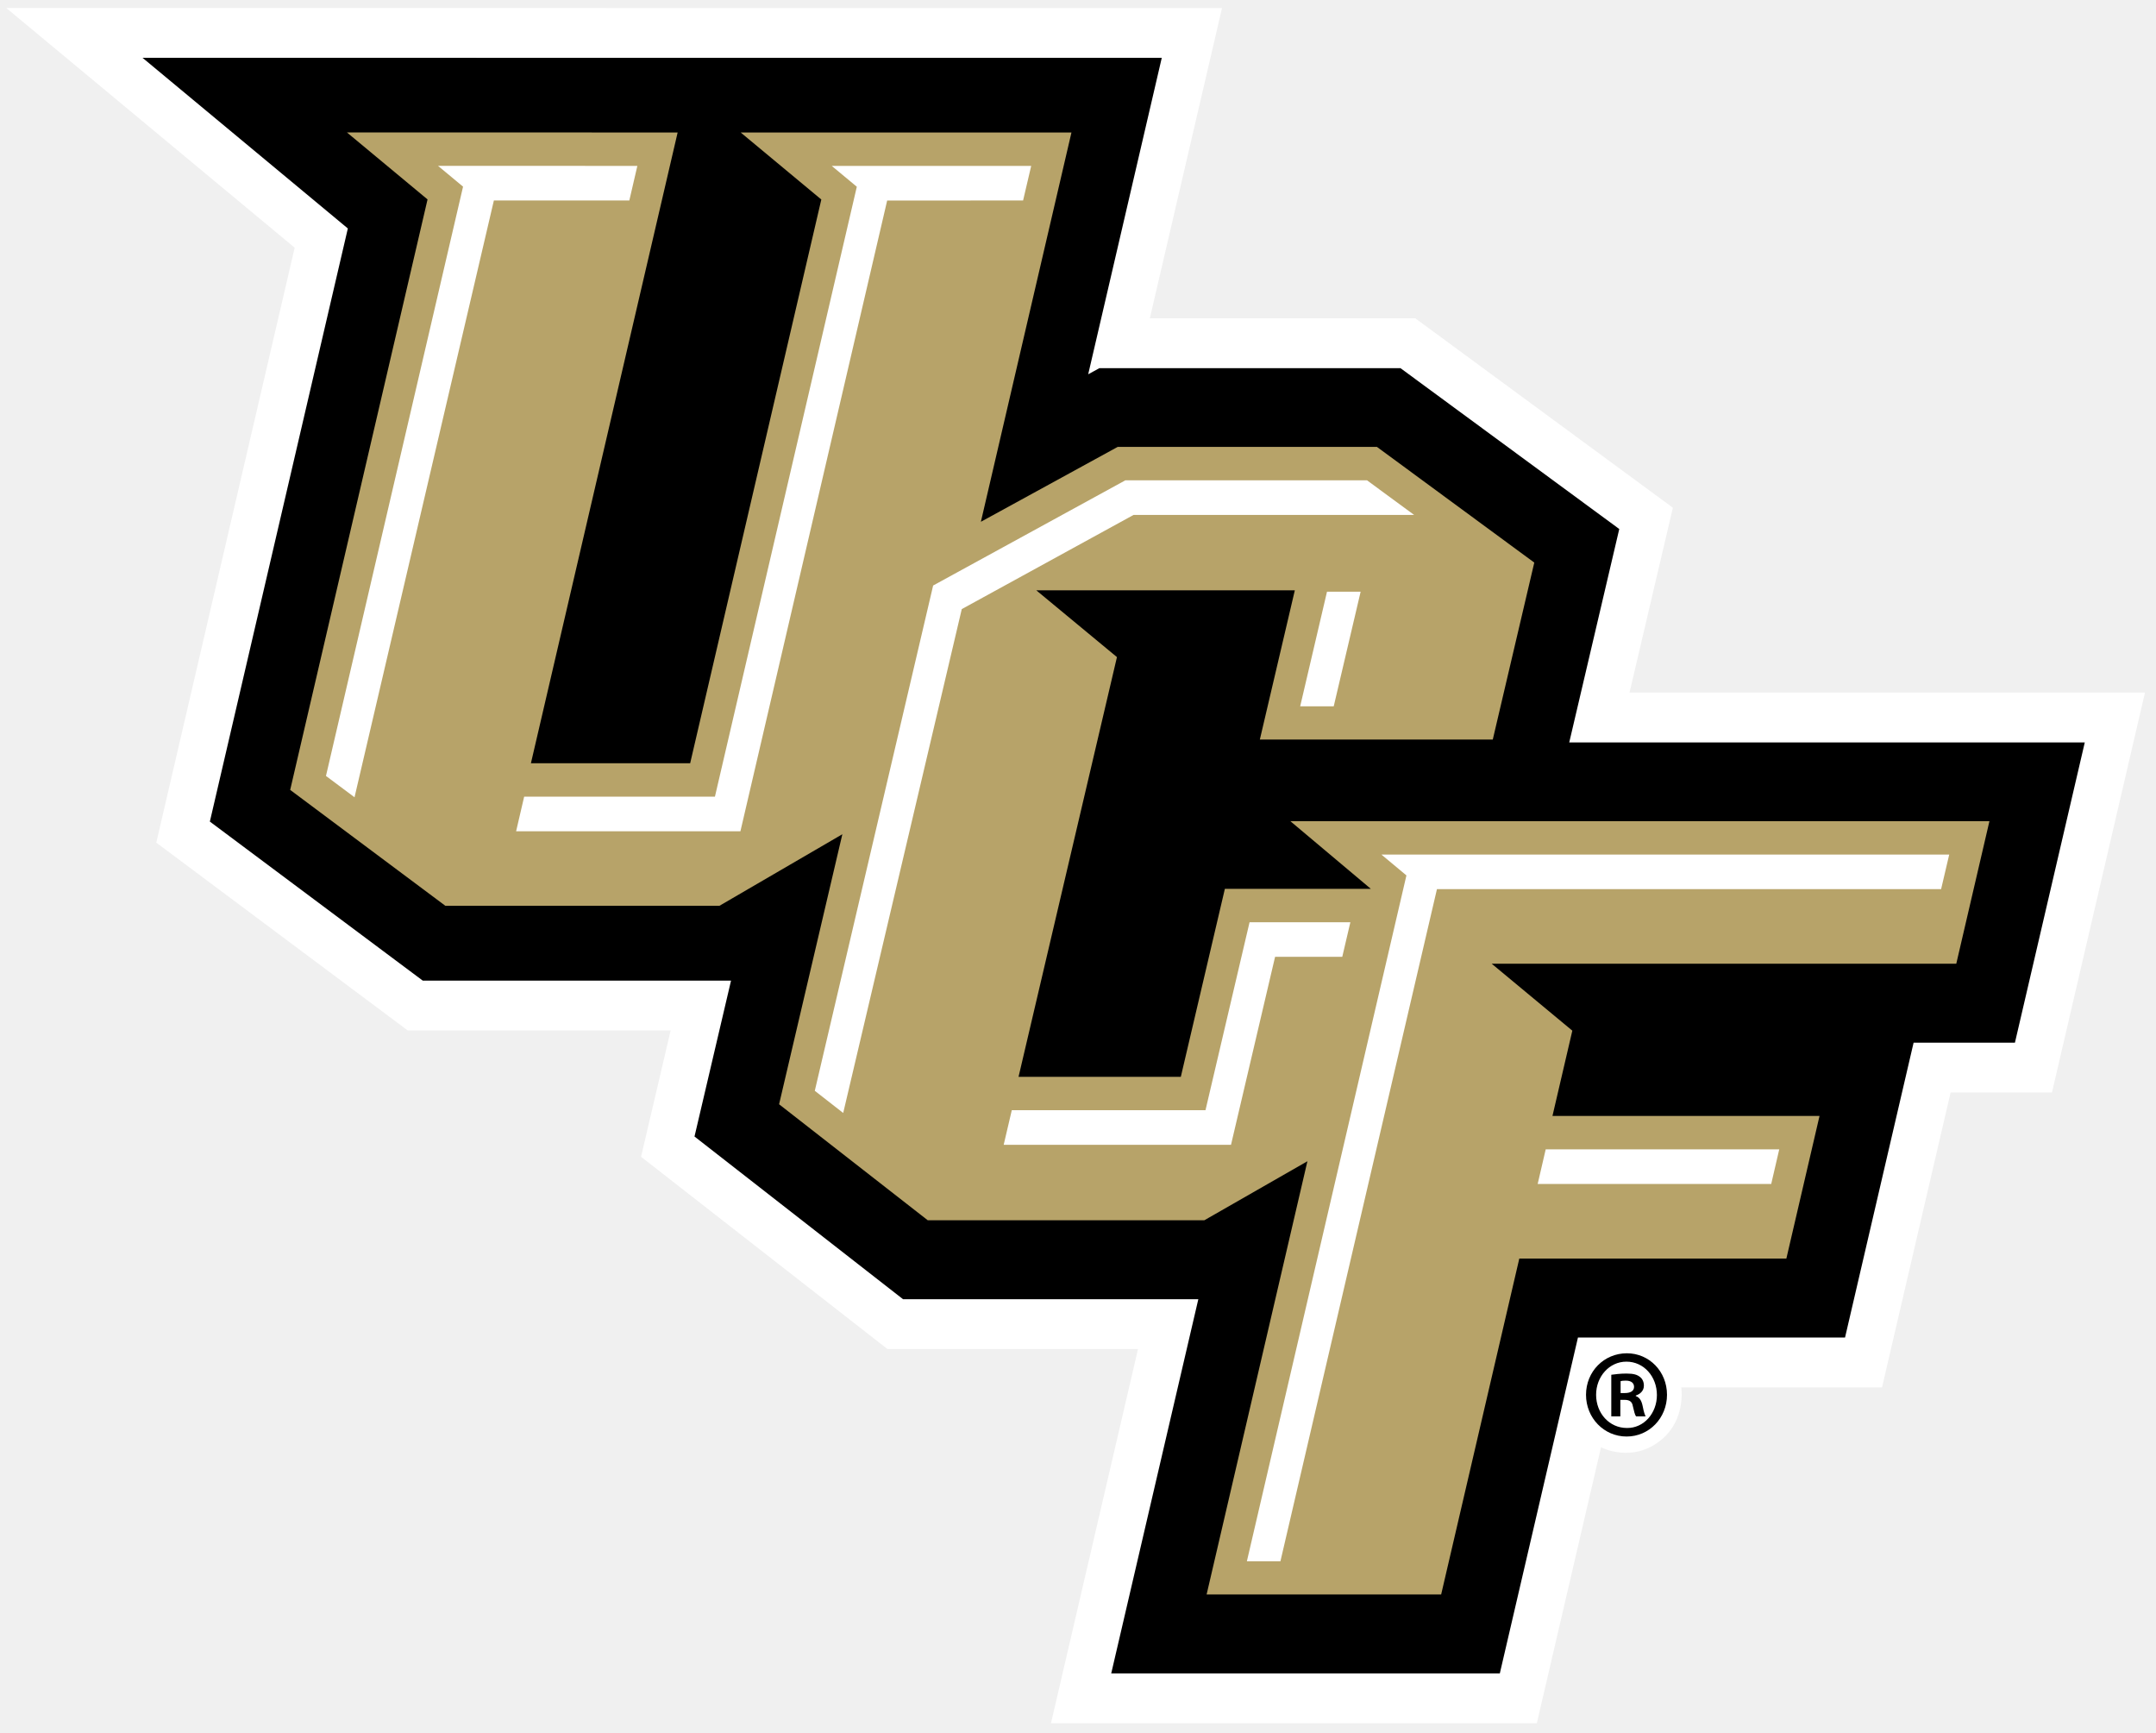
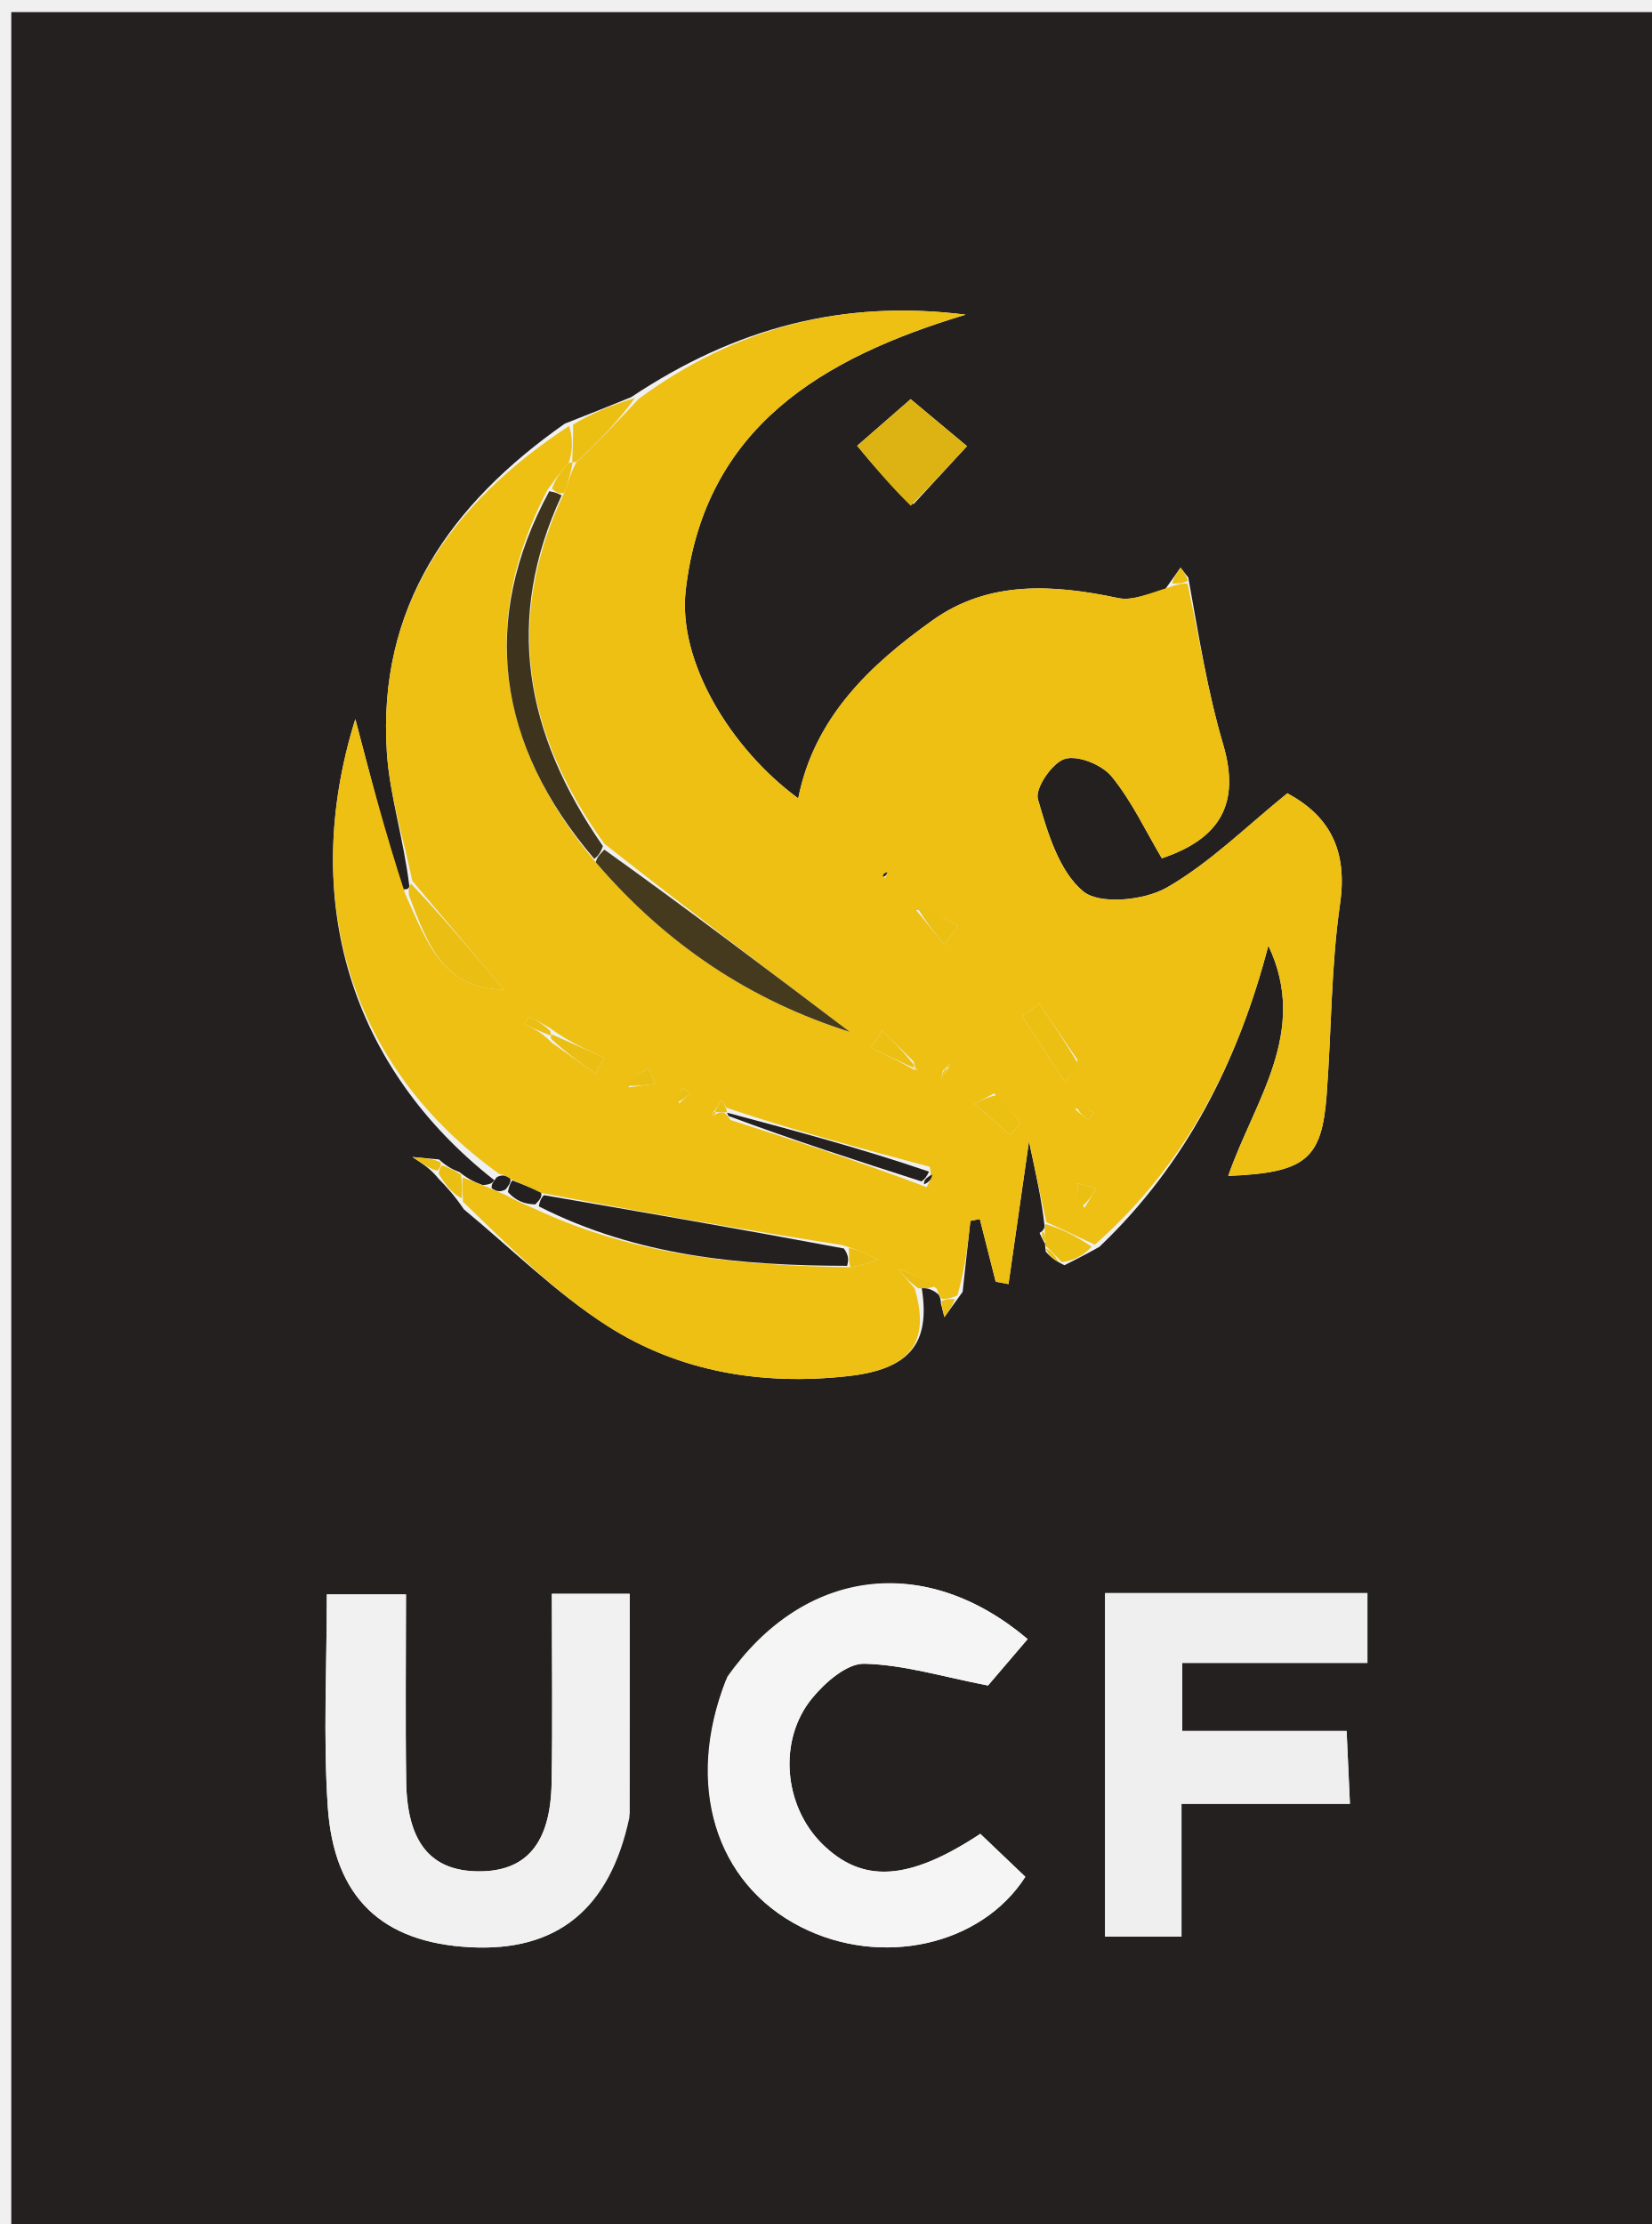
- <svg xmlns="http://www.w3.org/2000/svg" height="200.85" viewBox="0 0 250 200.845" width="250">
-   <g transform="matrix(1.25 0 0 -1.25 -177.26 803.76)">
-     <g>
-       <path d="m292.97 578.78 4.021 17.143-23.893 17.565h-24.627l6.696 28.773-112.78 0.01 26.757-22.233-12.838-55.174 23.324-17.417h24.391l-2.746-11.718 22.857-17.829h23.244l-8.075-34.705h45.07l5.955 25.59s2.93-1.54 5.632 0.729c2.276 1.911 1.81 4.831 1.81 4.831h18.626l6.361 27.346h9.402l8.629 37.089h-47.819z" fill="#fff" />
-       <path d="m16.525 6.688l23.807 19.784-16 68.758 24.691 18.44h35.741l-4.235 18.07 24.181 18.86h34.24l-10.1 43.38h45.06l9.06-38.94h30.97l7.95-34.18h11.75l8.1-34.809h-59.78l5.8-24.737-25.37-18.648h-34.91l-1.3 0.711 8.53-36.68-118.18-0.009zm172.12 150.18c-2.65 0-4.74 2.11-4.74 4.81s2.09 4.84 4.71 4.84c2.61 0 4.68-2.14 4.68-4.84s-2.06-4.81-4.65-4.81zm-0.06 0.97c2.03 0 3.54 1.73 3.54 3.87 0 2.11-1.51 3.85-3.48 3.82-2.04 0-3.57-1.71-3.57-3.85 0-2.11 1.53-3.84 3.51-3.84zm0 1.38c-0.75 0-1.34 0.09-1.75 0.14v4.82h1.05v-1.91h0.5c0.59 0 0.87 0.23 0.95 0.73 0.14 0.59 0.23 1 0.37 1.18h1.11c-0.09-0.18-0.2-0.45-0.34-1.18-0.13-0.64-0.36-1.02-0.8-1.17v-0.06c0.53-0.18 0.94-0.56 0.94-1.15 0-0.46-0.19-0.82-0.47-1.02-0.31-0.24-0.7-0.38-1.56-0.38zm-0.08 0.82c0.66 0 0.97 0.29 0.97 0.73 0 0.5-0.47 0.71-1.06 0.71h-0.5v-1.38c0.11-0.03 0.31-0.06 0.59-0.06z" transform="matrix(.8 0 0 -.8 141.81 643)" />
-       <path d="m268.97 560.58h-13.537l-4.087-17.434h-15.053l9.128 38.924-7.48 6.192h23.98l-3.244-13.837h21.608l3.85 16.41-14.594 10.728h-24.053l-12.689-6.944 8.402 36.104-30.68-0.003 7.476-6.213-12.166-52.281h-14.773l13.611 58.497-30.679 0.006 7.479-6.214-12.742-54.761 14.395-10.749h25.424l11.402 6.637-5.868-25.043 13.79-10.757h25.659l9.56 5.473-9.35-40.177h21.757l7.249 31.15h24.774l3.076 13.226h-24.774l1.843 7.911-7.48 6.209h43.097l3.076 13.222h-64.852l7.463-6.274z" fill="#b7a369" />
-       <path d="m50.789 19.213l2.902 2.412-15.896 68.314 3.312 2.473 16.159-69.187 15.705 0.004 0.931-4.01-23.113-0.006zm68.781 0.006l-23.123 0.004c0.211 0.174 2.903 2.412 2.903 2.412l-16.452 70.705h-22.121l-0.933 4.012h26.01l17.016-73.12 15.76-0.002 0.94-4.011zm10.92 36.449l-22.29 12.197-13.723 58.575 3.294 2.57 13.749-58.412 19.92-10.918h32.53l-5.46-4.012h-28.02zm23.38 12.916l-3.11 13.285h3.89l3.12-13.285h-3.9zm6.31 30.469l2.9 2.417-18.5 79.51h3.89l18.15-77.92h58.46l0.94-4.007h-65.84zm-15.29 7.847l-5.11 21.79h-22.46l-0.94 4.01h26.36l5.11-21.79h7.79l0.94-4.01h-11.69zm34.34 26.33l-0.93 4.01h27.08c0.28-1.21 0.58-2.52 0.93-4.01h-27.08z" transform="matrix(.8 0 0 -.8 141.81 643)" fill="#fff" />
-     </g>
-   </g>
+ <svg xmlns="http://www.w3.org/2000/svg" version="1.1" id="Layer_1" x="0px" y="0px" width="100%" viewBox="0 0 150 202" enable-background="new 0 0 150 202" xml:space="preserve">
+   <path fill="#242020" opacity="1" stroke="none" d=" M72,203   C48.017,203 24.533,203 1.025,203   C1.025,135.731 1.025,68.462 1.025,1.097   C50.9,1.097 100.8,1.097 150.85,1.097   C150.85,68.333 150.85,135.667 150.85,203   C124.796,203 98.648,203 72,203  M94.956,113.018   C94.956,113.018 94.887,113.07 94.984,113.687   C95.334,114.062 95.684,114.438 96.677,114.917   C97.538,114.485 98.399,114.053 99.849,113.251   C107.76,105.733 112.478,96.33 115.2,85.887   C118.934,93.738 113.92,99.963 111.558,106.805   C118.601,106.52 120.049,105.286 120.491,99.492   C120.933,93.692 120.885,87.831 121.712,82.092   C122.411,77.245 120.786,74.134 116.927,72.052   C113.226,75.037 109.908,78.363 105.976,80.617   C103.927,81.792 99.86,82.196 98.373,80.953   C96.168,79.109 95.132,75.583 94.268,72.58   C93.987,71.604 95.575,69.271 96.719,68.927   C97.91,68.57 100.094,69.46 100.964,70.524   C102.797,72.765 104.055,75.476 105.526,77.957   C110.798,76.185 112.693,73.018 111.086,67.583   C109.677,62.82 108.906,57.869 107.928,52.453   C107.693,52.155 107.458,51.857 107.223,51.56   C106.882,52.041 106.54,52.522 105.737,53.649   C104.343,53.899 102.854,54.594 101.571,54.322   C95.686,53.074 89.821,52.698 84.732,56.318   C79.037,60.369 73.964,65.146 72.501,72.513   C66.344,67.998 61.541,60.05 62.279,53.624   C63.985,38.771 74.722,32.491 87.703,28.58   C76.606,27.18 66.786,29.766 57.329,36.071   C55.553,36.793 53.777,37.515 51.296,38.48   C40.931,45.752 34.264,55.115 35.139,68.362   C35.398,72.274 36.648,76.121 37.18,80.497   C37.125,80.677 37.07,80.857 36.322,80.746   C34.951,75.52 33.58,70.295 32.273,65.311   C27.138,81.785 31.891,97.006 44.898,107.196   C44.757,107.393 44.617,107.591 43.837,107.638   C43.23,107.406 42.624,107.173 41.718,106.452   C41.194,106.245 40.671,106.039 39.87,105.309   C39.346,105.261 38.821,105.213 37.462,105.088   C38.65,105.879 39.118,106.191 39.835,107.058   C40.528,107.778 41.222,108.498 42.134,109.842   C46.441,113.398 50.457,117.405 55.123,120.401   C61.698,124.623 69.242,125.854 77.013,124.992   C82.753,124.356 84.504,121.916 83.719,116.994   C84.142,117.007 84.565,117.02 85.208,117.542   C85.321,117.688 85.435,117.834 85.467,118.429   C85.571,118.829 85.674,119.229 85.777,119.629   C86.168,119.081 86.56,118.532 87.432,117.338   C87.667,115.188 87.903,113.038 88.138,110.888   C88.423,110.833 88.709,110.778 88.995,110.723   C89.475,112.62 89.956,114.516 90.436,116.413   C90.824,116.486 91.211,116.558 91.598,116.631   C92.148,112.796 92.698,108.962 93.459,103.661   C94.181,107.029 94.607,109.015 94.875,111.348   C94.875,111.348 94.896,111.73 94.419,111.983   C94.59,112.356 94.762,112.729 94.956,113.018  M57.19,164.663   C57.19,158.047 57.19,151.43 57.19,144.762   C54.662,144.762 52.585,144.762 50.124,144.762   C50.124,150.695 50.202,156.316 50.102,161.933   C50.004,167.447 47.793,170.006 43.435,169.969   C39.118,169.933 36.971,167.343 36.892,161.805   C36.811,156.2 36.874,150.592 36.874,144.815   C34.182,144.815 31.98,144.815 29.685,144.815   C29.685,151.475 29.355,157.784 29.767,164.044   C30.316,172.379 34.708,176.44 42.704,176.861   C50.548,177.273 55.377,173.474 57.19,164.663  M113.465,151.034   C117.06,151.034 120.656,151.034 124.198,151.034   C124.198,148.551 124.198,146.666 124.198,144.698   C116.088,144.698 108.351,144.698 100.37,144.698   C100.37,155.192 100.37,165.42 100.37,175.902   C102.571,175.902 104.779,175.902 107.311,175.902   C107.311,171.834 107.311,168.074 107.311,163.837   C112.532,163.837 117.432,163.837 122.609,163.837   C122.5,161.441 122.414,159.558 122.308,157.22   C116.992,157.22 112.243,157.22 107.377,157.22   C107.377,154.957 107.377,153.182 107.377,151.034   C109.174,151.034 110.817,151.034 113.465,151.034  M65.919,152.651   C62.204,162.089 64.946,171.063 72.757,175.027   C80.026,178.716 89.106,176.739 93.129,170.465   C91.75,169.15 90.35,167.814 89.038,166.563   C82.492,170.884 78.311,171.069 74.669,167.469   C71.201,164.041 70.63,158.078 73.752,154.258   C74.931,152.815 76.921,151.076 78.503,151.113   C82.085,151.197 85.643,152.301 89.736,153.092   C90.596,152.084 91.967,150.479 93.337,148.876   C84.039,141.002 73.028,142.39 65.919,152.651  M82.974,45.792   C84.619,44.007 86.264,42.221 87.828,40.524   C86.215,39.177 84.396,37.659 82.712,36.253   C80.969,37.773 79.264,39.258 77.853,40.488   C79.228,42.155 80.848,44.118 82.974,45.792  z" />
+   <path fill="#EDC013" opacity="1" stroke="none" d=" M85.548,117.98   C85.435,117.834 85.321,117.688 85.072,117.039   C83.819,116.108 82.703,115.68 81.586,115.253   C82.086,115.845 82.585,116.438 83.084,117.03   C84.504,121.916 82.753,124.356 77.013,124.992   C69.242,125.854 61.698,124.623 55.123,120.401   C50.457,117.405 46.441,113.398 42.05,109.151   C41.983,107.953 42,107.447 42.017,106.94   C42.624,107.173 43.23,107.406 44.34,107.848   C45.111,108.221 45.402,108.3 45.913,108.53   C46.86,109.064 47.61,109.367 48.675,109.845   C57.877,114.11 67.336,114.956 77.237,115.099   C78.261,114.953 78.991,114.681 79.721,114.408   C78.79,113.947 77.86,113.486 76.482,113.086   C67.155,111.617 58.277,110.086 49.155,108.345   C48.118,107.828 47.324,107.52 46.357,107.073   C45.934,106.76 45.658,106.659 45.355,106.63   C31.891,97.006 27.138,81.785 32.273,65.311   C33.58,70.295 34.951,75.52 36.813,81.212   C38.812,85.657 40.172,89.779 45.77,89.889   C42.995,86.592 40.219,83.295 37.444,79.998   C36.648,76.121 35.398,72.274 35.139,68.362   C34.264,55.115 40.931,45.752 51.699,38.682   C52.058,39.914 52.014,40.943 51.651,42.058   C50.883,42.843 50.436,43.543 49.738,44.467   C43.566,56.283 45.094,67.621 54.11,78.318   C60.571,85.867 68.257,90.901 77.18,93.72   C69.796,88.133 62.409,82.545 54.895,76.637   C47.634,66.583 45.797,56.213 51.242,44.768   C51.659,43.702 51.844,42.866 52.365,41.971   C54.467,40.019 56.234,38.126 58.002,36.233   C66.786,29.766 76.606,27.18 87.703,28.58   C74.722,32.491 63.985,38.771 62.279,53.624   C61.541,60.05 66.344,67.998 72.499,72.511   C73.964,65.146 79.037,60.369 84.732,56.318   C89.821,52.698 95.686,53.074 101.571,54.322   C102.854,54.594 104.343,53.899 106.243,53.326   C107.118,53.002 107.485,53.002 107.853,53.001   C108.906,57.869 109.677,62.82 111.086,67.583   C112.693,73.018 110.798,76.185 105.526,77.957   C104.055,75.476 102.797,72.765 100.964,70.524   C100.094,69.46 97.91,68.57 96.719,68.927   C95.575,69.271 93.987,71.604 94.268,72.58   C95.132,75.583 96.168,79.109 98.373,80.953   C99.86,82.196 103.927,81.792 105.976,80.617   C109.908,78.363 113.226,75.037 116.927,72.052   C120.786,74.134 122.411,77.245 121.712,82.092   C120.885,87.831 120.933,93.692 120.491,99.492   C120.049,105.286 118.601,106.52 111.558,106.805   C113.92,99.963 118.934,93.738 115.2,85.887   C112.478,96.33 107.76,105.733 99.445,113.047   C97.705,112.229 96.369,111.614 95.033,111   C94.607,109.015 94.181,107.029 93.459,103.661   C92.698,108.962 92.148,112.796 91.598,116.631   C91.211,116.558 90.824,116.486 90.436,116.413   C89.956,114.516 89.475,112.62 88.995,110.723   C88.709,110.778 88.423,110.833 88.138,110.888   C87.903,113.038 87.667,115.188 86.958,117.663   C86.172,117.985 85.86,117.982 85.548,117.98  M85.652,97.218   C85.591,97.476 85.531,97.733 85.471,97.991   C85.66,97.67 85.85,97.349 86.226,96.915   C86.226,96.915 86.225,96.633 86.225,96.633   C86.225,96.633 85.973,96.963 85.652,97.218  M65.552,101.045   C65.723,101.042 65.893,101.038 66.338,101.724   C72.124,103.585 77.91,105.445 84.156,107.828   C84.427,107.384 84.698,106.939 84.44,105.972   C78.305,104.335 72.17,102.699 65.98,100.614   C65.834,100.375 65.689,100.137 65.544,99.898   C65.34,100.25 65.135,100.602 64.746,101.08   C64.746,101.08 64.762,101.384 64.762,101.384   C64.762,101.384 65.042,101.062 65.552,101.045  M83.091,97.198   C83.091,97.198 83.35,97.213 83.35,97.213   C83.35,97.213 83.003,96.998 82.997,96.428   C82.044,95.487 81.091,94.547 80.137,93.606   C79.796,94.13 79.455,94.654 79.114,95.178   C80.409,95.786 81.703,96.394 83.091,97.198  M49.889,93.333   C49.292,92.999 48.701,92.652 48.083,92.362   C48.047,92.346 47.792,92.796 47.639,93.029   C48.403,93.377 49.166,93.726 50.107,94.7   C51.436,95.633 52.766,96.565 54.096,97.498   C54.362,97.02 54.627,96.542 54.893,96.064   C53.283,95.353 51.674,94.642 49.889,93.333  M97.876,96.28   C96.712,94.576 95.548,92.872 94.385,91.167   C93.877,91.55 93.369,91.933 92.861,92.315   C94.132,94.276 95.403,96.236 96.673,98.196   C97.093,97.77 97.513,97.343 97.876,96.28  M90.291,99.312   C89.697,99.626 89.104,99.94 88.511,100.255   C89.59,101.2 90.669,102.145 91.748,103.091   C92.065,102.737 92.383,102.382 92.7,102.028   C92.095,101.219 91.489,100.41 90.291,99.312  M83.2,82.646   C84.053,83.696 84.906,84.745 85.758,85.794   C86.181,85.232 86.604,84.671 87.026,84.109   C85.796,83.414 84.566,82.719 83.2,82.646  M98.497,109.71   C98.855,109.119 99.213,108.527 99.571,107.935   C99.001,107.782 98.431,107.628 97.862,107.474   C97.87,108.168 97.878,108.861 98.497,109.71  M57.082,98.765   C57.892,98.657 58.701,98.549 59.51,98.44   C59.304,97.959 59.097,97.477 58.891,96.996   C58.142,97.483 57.393,97.97 57.082,98.765  M97.625,100.727   C98.013,101.05 98.387,101.394 98.808,101.665   C98.85,101.692 99.175,101.28 99.369,101.071   C98.912,100.832 98.455,100.593 97.625,100.727  M61.671,100.232   C61.987,99.932 62.302,99.631 62.618,99.33   C62.431,99.16 62.245,98.989 62.058,98.818   C61.828,99.19 61.598,99.562 61.671,100.232  M90.539,86.507   C90.539,86.507 90.484,86.532 90.539,86.507  M80.384,79.814   C80.456,79.615 80.527,79.415 80.598,79.216   C80.398,79.278 80.199,79.339 80.384,79.814  z" />
+   <path fill="#F2F1F2" opacity="1" stroke="none" d=" M57.165,165.085   C55.377,173.474 50.548,177.273 42.704,176.861   C34.708,176.44 30.316,172.379 29.767,164.044   C29.355,157.784 29.685,151.475 29.685,144.815   C31.98,144.815 34.182,144.815 36.874,144.815   C36.874,150.592 36.811,156.2 36.892,161.805   C36.971,167.343 39.118,169.933 43.435,169.969   C47.793,170.006 50.004,167.447 50.102,161.933   C50.202,156.316 50.124,150.695 50.124,144.762   C52.585,144.762 54.662,144.762 57.19,144.762   C57.19,151.43 57.19,158.047 57.165,165.085  z" />
+   <path fill="#EFEFEF" opacity="1" stroke="none" d=" M112.963,151.034   C110.817,151.034 109.174,151.034 107.377,151.034   C107.377,153.182 107.377,154.957 107.377,157.22   C112.243,157.22 116.992,157.22 122.308,157.22   C122.414,159.558 122.5,161.441 122.609,163.837   C117.432,163.837 112.532,163.837 107.311,163.837   C107.311,168.074 107.311,171.834 107.311,175.902   C104.779,175.902 102.571,175.902 100.37,175.902   C100.37,165.42 100.37,155.192 100.37,144.698   C108.351,144.698 116.088,144.698 124.198,144.698   C124.198,146.666 124.198,148.551 124.198,151.034   C120.656,151.034 117.06,151.034 112.963,151.034  z" />
+   <path fill="#F5F5F5" opacity="1" stroke="none" d=" M66.062,152.297   C73.028,142.39 84.039,141.002 93.337,148.876   C91.967,150.479 90.596,152.084 89.736,153.092   C85.643,152.301 82.085,151.197 78.503,151.113   C76.921,151.076 74.931,152.815 73.752,154.258   C70.63,158.078 71.201,164.041 74.669,167.469   C78.311,171.069 82.492,170.884 89.038,166.563   C90.35,167.814 91.75,169.15 93.129,170.465   C89.106,176.739 80.026,178.716 72.757,175.027   C64.946,171.063 62.204,162.089 66.062,152.297  z" />
+   <path fill="#DDB314" opacity="1" stroke="none" d=" M82.721,45.937   C80.848,44.118 79.228,42.155 77.853,40.488   C79.264,39.258 80.969,37.773 82.712,36.253   C84.396,37.659 86.215,39.177 87.828,40.524   C86.264,42.221 84.619,44.007 82.721,45.937  z" />
+   <path fill="#EABE13" opacity="1" stroke="none" d=" M37.312,80.248   C40.219,83.295 42.995,86.592 45.77,89.889   C40.172,89.779 38.812,85.657 37.16,81.357   C37.07,80.857 37.125,80.677 37.312,80.248  z" />
+   <path fill="#ECBF13" opacity="1" stroke="none" d=" M57.666,36.152   C56.234,38.126 54.467,40.019 52.35,41.956   C52,42.001 51.971,41.973 51.971,41.973   C52.014,40.943 52.058,39.914 52.052,38.56   C53.777,37.515 55.553,36.793 57.666,36.152  z" />
+   <path fill="#ECBF13" opacity="1" stroke="none" d=" M94.954,111.174   C96.369,111.614 97.705,112.229 99.151,113.232   C98.399,114.053 97.538,114.485 96.443,114.64   C95.769,113.932 95.328,113.501 94.887,113.07   C94.887,113.07 94.956,113.018 94.951,112.716   C94.929,112.186 94.913,111.958 94.896,111.73   C94.896,111.73 94.875,111.348 94.954,111.174  z" />
+   <path fill="#EABE13" opacity="1" stroke="none" d=" M83.401,117.012   C82.585,116.438 82.086,115.845 81.586,115.253   C82.703,115.68 83.819,116.108 84.962,116.784   C84.565,117.02 84.142,117.007 83.401,117.012  z" />
+   <path fill="#EBBE13" opacity="1" stroke="none" d=" M41.867,106.696   C42,107.447 41.983,107.953 41.94,108.839   C41.222,108.498 40.528,107.778 39.851,106.613   C39.867,106.168 40.148,105.833 40.148,105.833   C40.671,106.039 41.194,106.245 41.867,106.696  z" />
+   <path fill="#EABE13" opacity="1" stroke="none" d=" M85.508,118.204   C85.86,117.982 86.172,117.985 86.717,117.986   C86.56,118.532 86.168,119.081 85.777,119.629   C85.674,119.229 85.571,118.829 85.508,118.204  z" />
+   <path fill="#EDC013" opacity="1" stroke="none" d=" M94.936,113.378   C95.328,113.501 95.769,113.932 96.122,114.588   C95.684,114.438 95.334,114.062 94.936,113.378  z" />
+   <path fill="#ECBF13" opacity="1" stroke="none" d=" M107.89,52.727   C107.485,53.002 107.118,53.002 106.474,53.003   C106.54,52.522 106.882,52.041 107.223,51.56   C107.458,51.857 107.693,52.155 107.89,52.727  z" />
+   <path fill="#EBBE13" opacity="1" stroke="none" d=" M39.727,106.335   C39.118,106.191 38.65,105.879 37.462,105.088   C38.821,105.213 39.346,105.261 40.009,105.571   C40.148,105.833 39.867,106.168 39.727,106.335  z" />
+   <path fill="#EDC013" opacity="1" stroke="none" d=" M94.657,111.856   C94.913,111.958 94.929,112.186 94.94,112.758   C94.762,112.729 94.59,112.356 94.657,111.856  z" />
+   <path fill="#3E341E" opacity="1" stroke="none" d=" M51.011,44.997   C45.797,56.213 47.634,66.583 54.762,76.851   C54.497,77.592 54.238,77.801 53.979,78.01   C45.094,67.621 43.566,56.283 49.889,44.617   C50.518,44.715 50.758,44.866 51.011,44.997  z" />
+   <path fill="#453A1E" opacity="1" stroke="none" d=" M54.11,78.318   C54.238,77.801 54.497,77.592 54.889,77.169   C62.409,82.545 69.796,88.133 77.18,93.72   C68.257,90.901 60.571,85.867 54.11,78.318  z" />
+   <path fill="#242020" opacity="1" stroke="none" d=" M49.398,108.555   C58.277,110.086 67.155,111.617 76.645,113.396   C77.152,114.088 77.047,114.53 76.943,114.972   C67.336,114.956 57.877,114.11 48.938,109.57   C49.056,108.931 49.227,108.743 49.398,108.555  z" />
+   <path fill="#242020" opacity="1" stroke="none" d=" M66.035,101.063   C72.17,102.699 78.305,104.335 84.374,106.416   C84.104,107.009 83.9,107.157 83.697,107.305   C77.91,105.445 72.124,103.585 66.17,101.364   C66.002,101.003 66.035,101.063 66.035,101.063  z" />
+   <path fill="#ECBF13" opacity="1" stroke="none" d=" M97.905,96.598   C97.513,97.343 97.093,97.77 96.673,98.196   C95.403,96.236 94.132,94.276 92.861,92.315   C93.369,91.933 93.877,91.55 94.385,91.167   C95.548,92.872 96.712,94.576 97.905,96.598  z" />
+   <path fill="#ECBF13" opacity="1" stroke="none" d=" M90.587,99.457   C91.489,100.41 92.095,101.219 92.7,102.028   C92.383,102.382 92.065,102.737 91.748,103.091   C90.669,102.145 89.59,101.2 88.511,100.255   C89.104,99.94 89.697,99.626 90.587,99.457  z" />
+   <path fill="#ECBF13" opacity="1" stroke="none" d=" M83.268,82.335   C84.566,82.719 85.796,83.414 87.026,84.109   C86.604,84.671 86.181,85.232 85.758,85.794   C84.906,84.745 84.053,83.696 83.268,82.335  z" />
+   <path fill="#EABE13" opacity="1" stroke="none" d=" M50.064,93.932   C51.674,94.642 53.283,95.353 54.893,96.064   C54.627,96.542 54.362,97.02 54.096,97.498   C52.766,96.565 51.436,95.633 50.052,94.351   C49.997,94.003 50.064,93.932 50.064,93.932  z" />
+   <path fill="#ECBF13" opacity="1" stroke="none" d=" M82.998,97.003   C81.703,96.394 80.409,95.786 79.114,95.178   C79.455,94.654 79.796,94.13 80.137,93.606   C81.091,94.547 82.044,95.487 82.998,96.714   C83,97 82.998,97.003 82.998,97.003  z" />
+   <path fill="#ECBF13" opacity="1" stroke="none" d=" M98.192,109.633   C97.878,108.861 97.87,108.168 97.862,107.474   C98.431,107.628 99.001,107.782 99.571,107.935   C99.213,108.527 98.855,109.119 98.192,109.633  z" />
+   <path fill="#EABE13" opacity="1" stroke="none" d=" M56.864,98.611   C57.393,97.97 58.142,97.483 58.891,96.996   C59.097,97.477 59.304,97.959 59.51,98.44   C58.701,98.549 57.892,98.657 56.864,98.611  z" />
+   <path fill="#EBBE13" opacity="1" stroke="none" d=" M77.237,115.099   C77.047,114.53 77.152,114.088 77.093,113.336   C77.86,113.486 78.79,113.947 79.721,114.408   C78.991,114.681 78.261,114.953 77.237,115.099  z" />
+   <path fill="#ECBF13" opacity="1" stroke="none" d=" M97.812,100.54   C98.455,100.593 98.912,100.832 99.369,101.071   C99.175,101.28 98.85,101.692 98.808,101.665   C98.387,101.394 98.013,101.05 97.812,100.54  z" />
+   <path fill="#EABE13" opacity="1" stroke="none" d=" M49.963,94.039   C49.166,93.726 48.403,93.377 47.639,93.029   C47.792,92.796 48.047,92.346 48.083,92.362   C48.701,92.652 49.292,92.999 49.977,93.633   C50.064,93.932 49.997,94.003 49.963,94.039  z" />
+   <path fill="#ECBF13" opacity="1" stroke="none" d=" M51.242,44.768   C50.758,44.866 50.518,44.715 50.139,44.393   C50.436,43.543 50.883,42.843 51.651,42.058   C51.971,41.973 52,42.001 52.015,42.015   C51.844,42.866 51.659,43.702 51.242,44.768  z" />
+   <path fill="#EABE13" opacity="1" stroke="none" d=" M61.519,100.083   C61.598,99.562 61.828,99.19 62.058,98.818   C62.245,98.989 62.431,99.16 62.618,99.33   C62.302,99.631 61.987,99.932 61.519,100.083  z" />
+   <path fill="#242020" opacity="1" stroke="none" d=" M48.622,109.394   C47.61,109.367 46.86,109.064 46.126,108.265   C46.27,107.583 46.4,107.398 46.53,107.212   C47.324,107.52 48.118,107.828 49.155,108.345   C49.227,108.743 49.056,108.931 48.622,109.394  z" />
+   <path fill="#EABE13" opacity="1" stroke="none" d=" M64.931,100.954   C65.135,100.602 65.34,100.25 65.544,99.898   C65.689,100.137 65.834,100.375 66.007,100.838   C66.035,101.063 66.002,101.003 66.033,101.019   C65.893,101.038 65.723,101.042 65.272,101.025   C64.991,101.004 64.931,100.954 64.931,100.954  z" />
+   <path fill="#ECBF13" opacity="1" stroke="none" d=" M86.04,97.028   C85.85,97.349 85.66,97.67 85.471,97.991   C85.531,97.733 85.591,97.476 85.828,97.108   C86.004,96.999 86.04,97.028 86.04,97.028  z" />
+   <path fill="#242020" opacity="1" stroke="none" d=" M45.928,108.033   C45.402,108.3 45.111,108.221 44.66,107.923   C44.617,107.591 44.757,107.393 45.126,106.913   C45.658,106.659 45.934,106.76 46.357,107.073   C46.4,107.398 46.27,107.583 45.928,108.033  z" />
+   <path fill="#242020" opacity="1" stroke="none" d=" M84.639,106.678   C84.698,106.939 84.427,107.384 83.926,107.567   C83.9,107.157 84.104,107.009 84.639,106.678  z" />
+   <path fill="#ECBF13" opacity="1" stroke="none" d=" M90.512,86.52   C90.484,86.532 90.539,86.507 90.512,86.52  z" />
+   <path fill="#EABE13" opacity="1" stroke="none" d=" M65.016,101.033   C65.042,101.062 64.762,101.384 64.762,101.384   C64.762,101.384 64.746,101.08 64.839,101.017   C64.931,100.954 64.991,101.004 65.016,101.033  z" />
+   <path fill="#ECBF13" opacity="1" stroke="none" d=" M83.001,96.999   C83.003,96.998 83.35,97.213 83.35,97.213   C83.35,97.213 83.091,97.198 83.045,97.1   C82.998,97.003 83,97 83.001,96.999  z" />
+   <path fill="#ECBF13" opacity="1" stroke="none" d=" M85.989,96.981   C85.973,96.963 86.225,96.633 86.225,96.633   C86.225,96.633 86.226,96.915 86.133,96.972   C86.04,97.028 86.004,96.999 85.989,96.981  z" />
+   <path fill="#242020" opacity="1" stroke="none" d=" M80.192,79.607   C80.199,79.339 80.398,79.278 80.598,79.216   C80.527,79.415 80.456,79.615 80.192,79.607  z" />
</svg>
